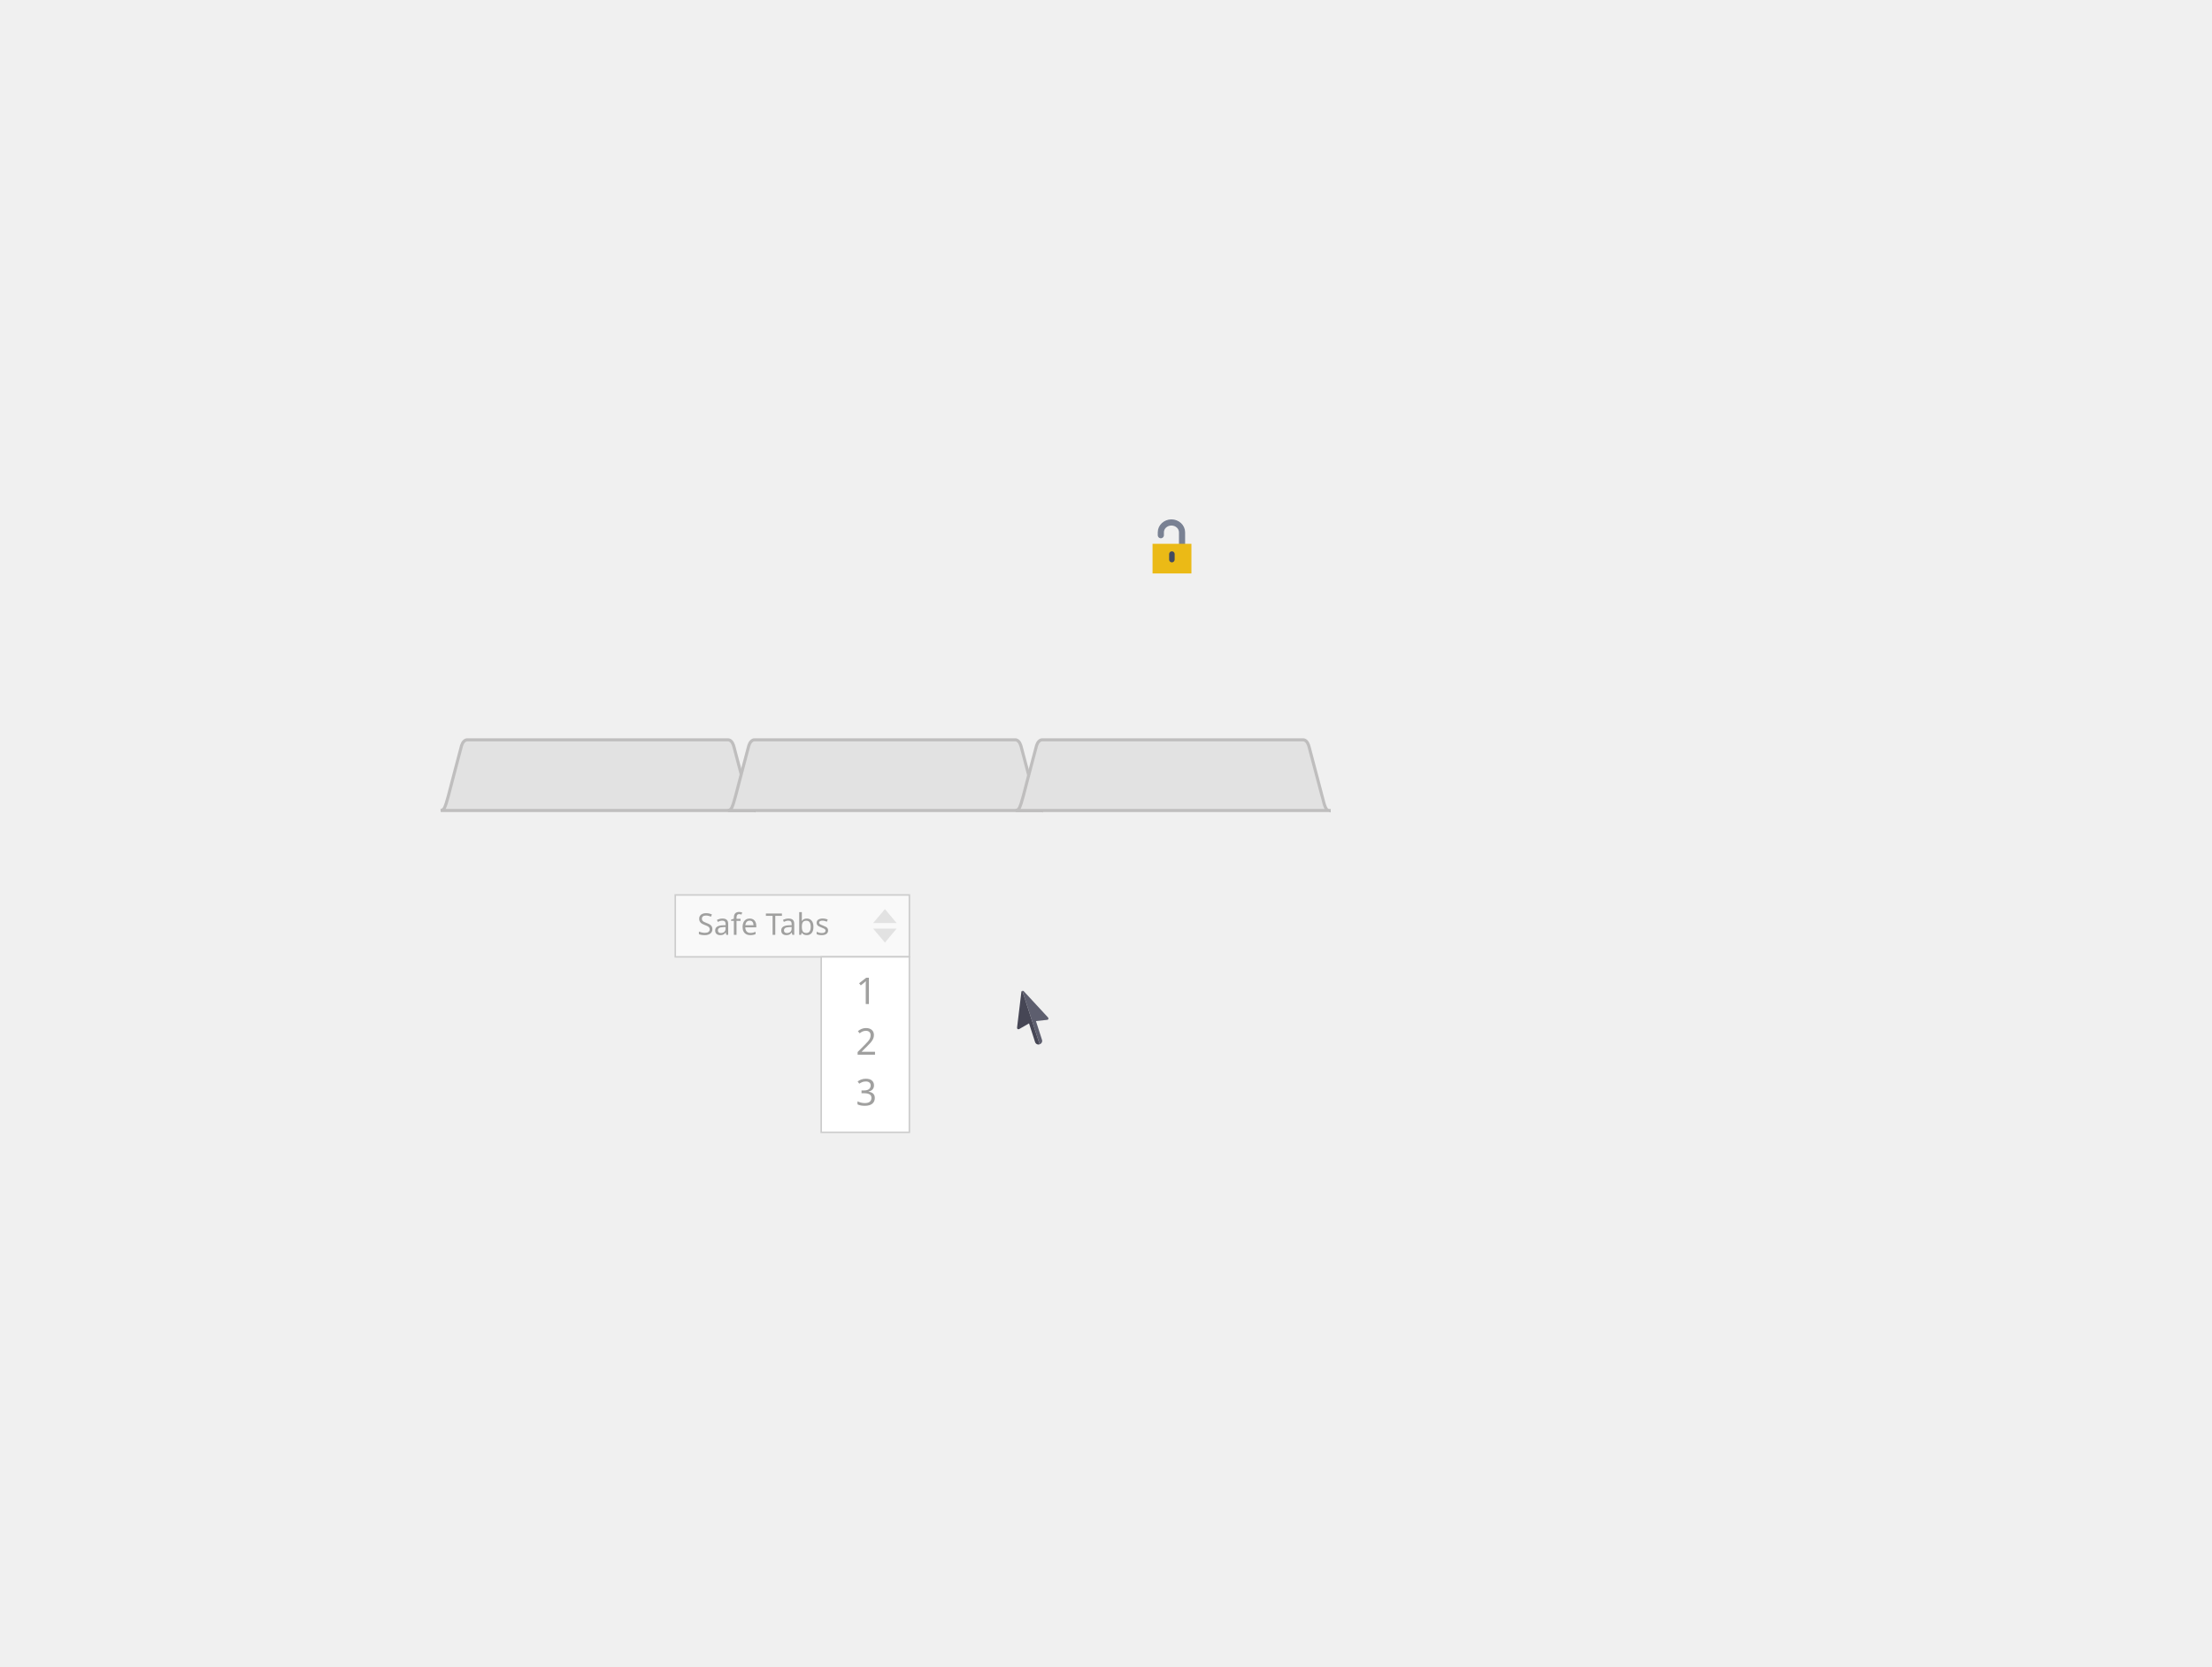
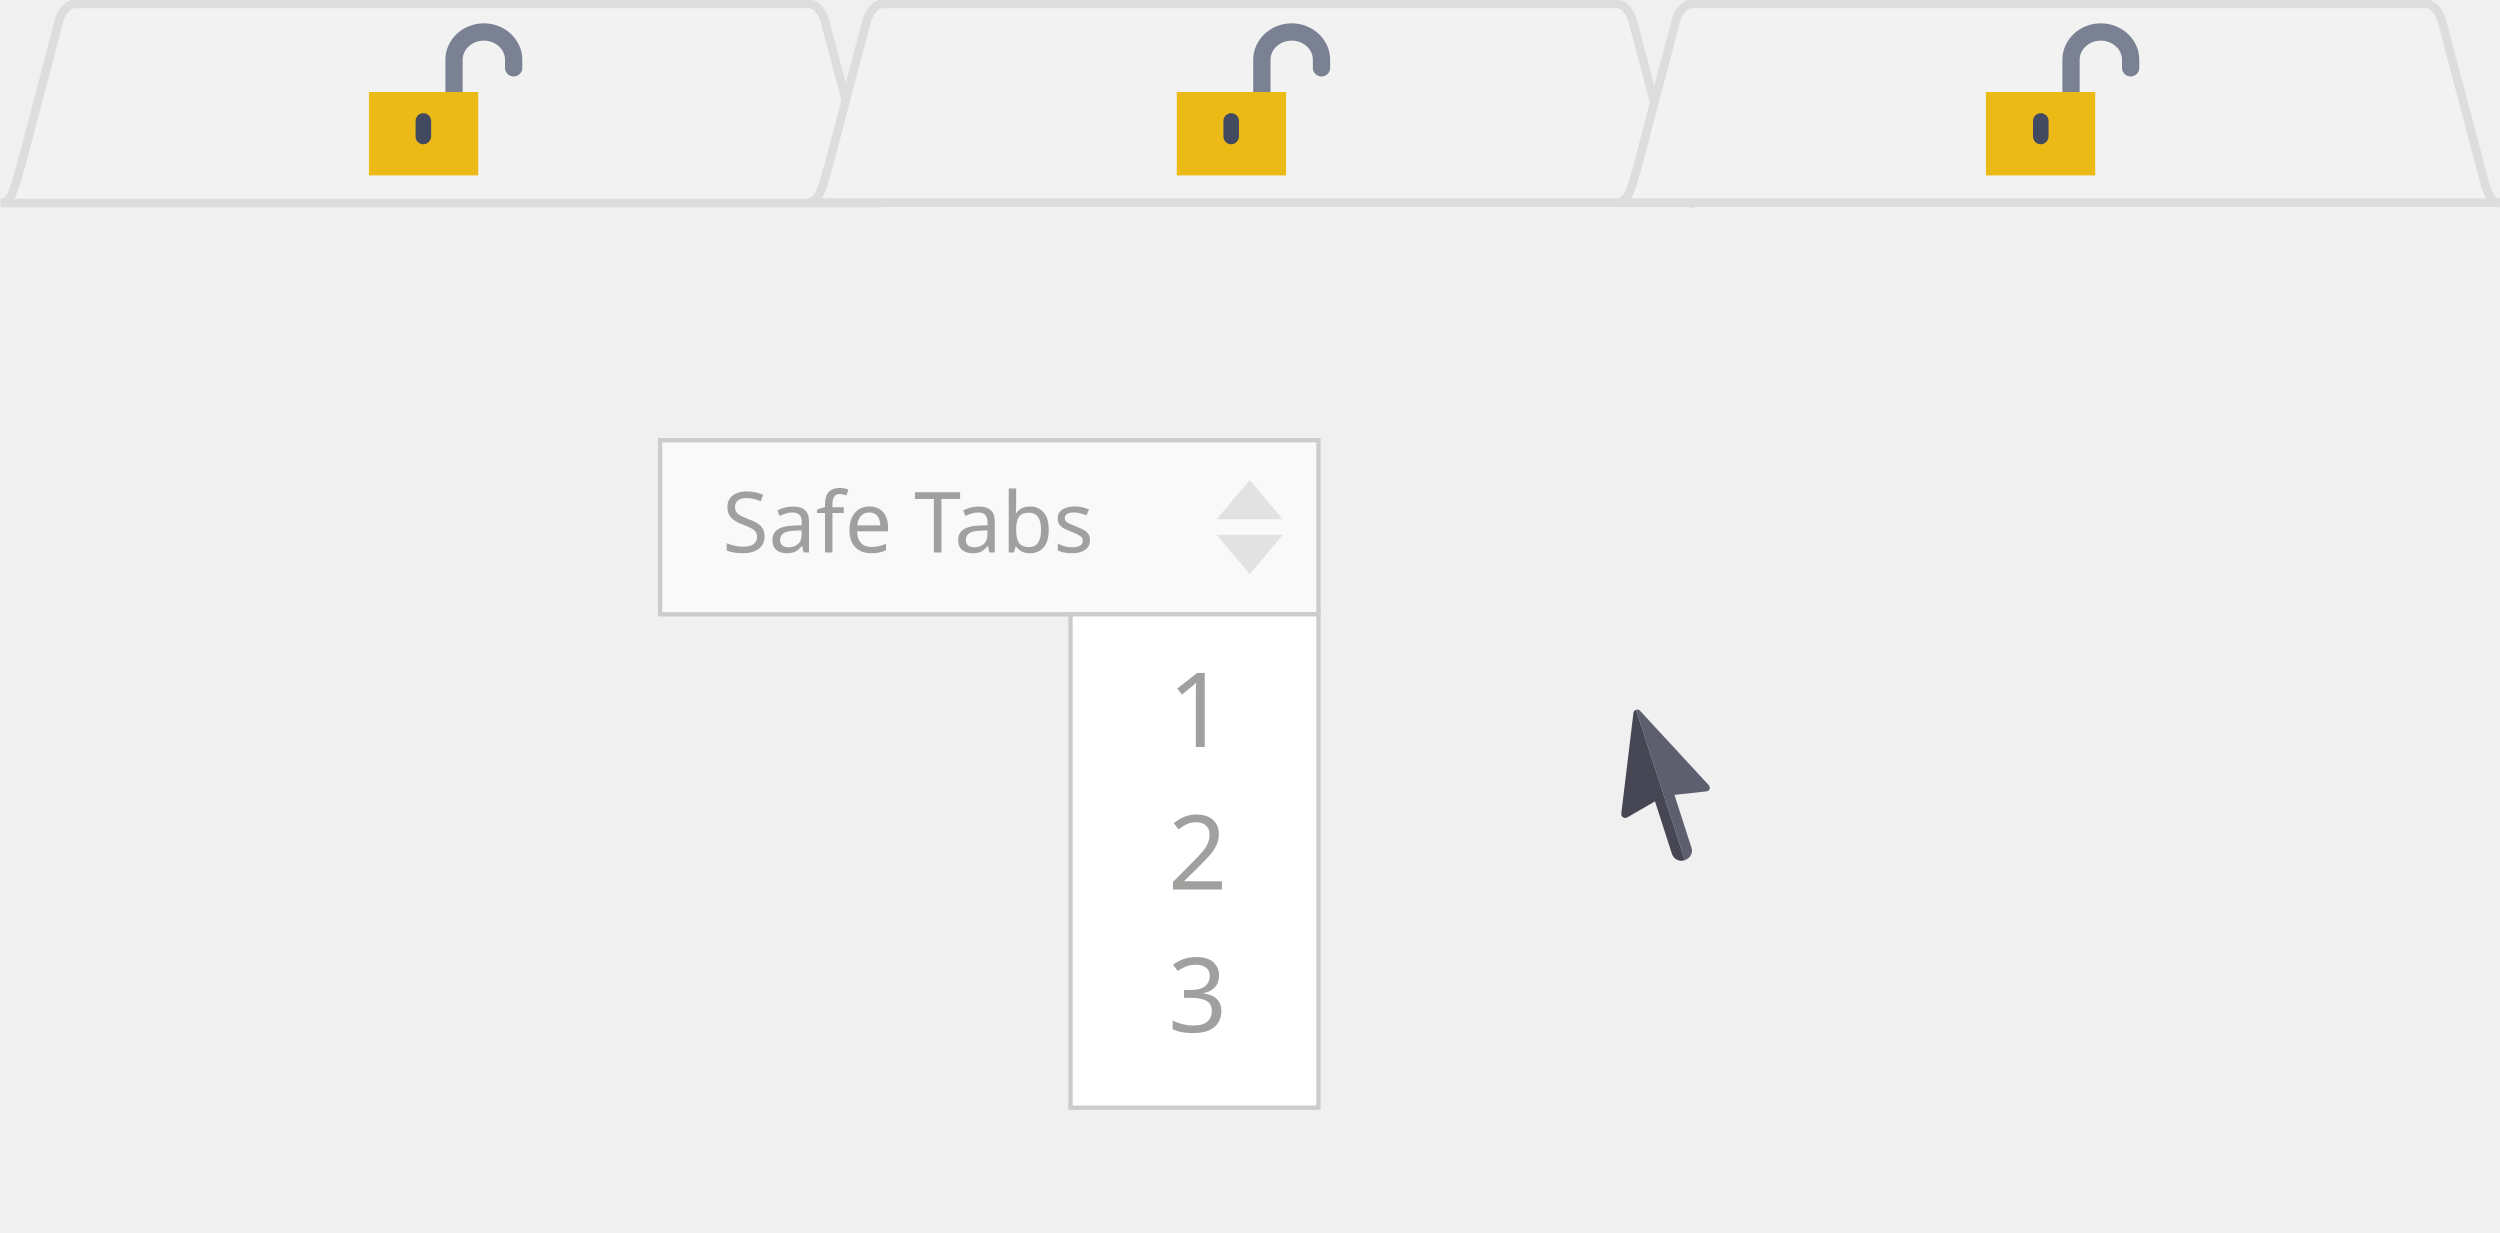
- <svg xmlns="http://www.w3.org/2000/svg" id="Layer_1" viewBox="0 0 1440 1085.1">
-   <path id="tab-one" fill="#E2E2E2" stroke="#BFBEBE" stroke-width="2" stroke-miterlimit="10" d="M490.9 527.7c-1.7-.3-2.2-1.2-3.3-4.4v-.1c-.8-2.8-1.3-4.8-1.3-4.9-2.1-7.9-8.4-31.9-8.6-32.5l-.3-.9c-.7-2-2-3.3-3.5-3.3H304.2c-1.6 0-3 1.5-3.7 3.7-.2.8-6.7 25.2-8.7 33.1l-1.4 4.8c-1.1 3.3-1.7 4.1-3.5 4.4h204z" />
-   <path id="tab-two" fill="#E2E2E2" stroke="#BFBEBE" stroke-width="2" stroke-miterlimit="10" d="M677.9 527.7c-1.7-.3-2.2-1.2-3.3-4.4v-.1c-.8-2.8-1.3-4.8-1.3-4.9-2.1-7.9-8.4-31.9-8.6-32.5l-.3-.9c-.7-2-2-3.3-3.5-3.3H491.2c-1.6 0-3 1.5-3.7 3.7-.2.8-6.7 25.2-8.7 33.1l-1.4 4.8c-1.1 3.3-1.7 4.1-3.5 4.4h204z" />
-   <path id="tab-three" fill="#E2E2E2" stroke="#BFBEBE" stroke-width="2" stroke-miterlimit="10" d="M865.3 527.7c-1.7-.3-2.2-1.2-3.3-4.4v-.1c-.8-2.8-1.3-4.8-1.3-4.9-2.1-7.9-8.4-31.9-8.6-32.5l-.3-.9c-.7-2-2-3.3-3.5-3.3H678.5c-1.6 0-3 1.5-3.7 3.7-.2.8-6.7 25.2-8.7 33.1l-1.4 4.8c-1.1 3.3-1.7 4.1-3.5 4.4h204.1z" />
-   <path fill="#F9F9F9" stroke="#CCC" stroke-miterlimit="10" d="M439.6 582.6H592v40.3H439.6z" />
-   <text transform="translate(453.984 608.578)" fill="#A0A09F" font-family="'Lato-Regular'" font-size="19.5">Safe Tabs</text>
-   <path fill="#E2E2E2" d="M583.7 600.9h-15.3l7.7-9.1zM583.7 604.5h-15.3l7.7 9.1z" />
-   <g id="lock-twoooo">
-     <path id="swivel-twoooooo" fill="none" stroke="#798193" stroke-width="4" stroke-linecap="round" stroke-miterlimit="10" d="M755.7 348.4v-1.9c0-3.5 3.1-6.4 6.9-6.4 3.8 0 6.9 2.9 6.9 6.4v7.5" />
-     <path fill="#EBBA16" d="M750.3 354h25.3v19.3h-25.3z" />
-     <path fill="#424A60" d="M762.9 366.1c-1 0-1.8-.8-1.8-1.8v-3.6c0-1 .8-1.8 1.8-1.8s1.8.8 1.8 1.8v3.6c0 .9-.8 1.8-1.8 1.8z" />
+ <svg xmlns="http://www.w3.org/2000/svg" id="safe-tabs-svg" viewBox="0 0 578.7 285.3">
+   <path id="tab-one" fill="#F2F2F2" stroke="#DDD" stroke-width="2" stroke-miterlimit="10" d="M204.2 47c-1.7-.3-2.2-1.2-3.3-4.4v-.1c-.8-2.8-1.3-4.8-1.3-4.9-2.1-7.9-8.4-31.9-8.6-32.5l-.3-.9c-.7-2-2-3.3-3.5-3.3H17.4c-1.6 0-3 1.5-3.7 3.7-.2.9-6.6 25.4-8.7 33.2l-1.4 4.8C2.5 45.9 2 46.7.2 47h204z" />
+   <path id="tab-two" fill="#F2F2F2" stroke="#DDD" stroke-width="2" stroke-miterlimit="10" d="M391.2 47c-1.7-.3-2.2-1.2-3.3-4.4v-.1c-.8-2.8-1.3-4.8-1.3-4.9-2.1-7.9-8.4-31.9-8.6-32.5l-.3-.9c-.7-2-2-3.3-3.5-3.3H204.4c-1.6 0-3 1.5-3.7 3.7-.2.8-6.7 25.2-8.7 33.1l-1.4 4.8c-1.1 3.3-1.7 4.1-3.5 4.4h204.1z" />
+   <path id="tab-three" fill="#F2F2F2" stroke="#DDD" stroke-width="2" stroke-miterlimit="10" d="M578.5 47c-1.7-.3-2.2-1.2-3.3-4.4v-.1c-.8-2.8-1.3-4.8-1.3-4.9-2.1-7.9-8.4-31.9-8.6-32.5l-.3-.9c-.7-2-2-3.3-3.5-3.3H391.7c-1.6 0-3 1.5-3.7 3.7-.2.8-6.7 25.2-8.7 33.1l-1.4 4.8c-1.1 3.3-1.7 4.1-3.5 4.4h204.1z" />
+   <path fill="#F9F9F9" stroke="#CCC" stroke-miterlimit="10" d="M152.8 101.9h152.4v40.3H152.8z" />
+   <text transform="translate(167.203 127.877)" fill="#A0A09F" font-family="'Lato-Regular'" font-size="19.5">Safe Tabs</text>
+   <path fill="#E2E2E2" d="M296.9 120.2h-15.3l7.7-9.1zm0 3.6h-15.3l7.7 9.1z" />
+   <g id="lock-three">
+     <path id="swivel-three" fill="none" stroke="#798193" stroke-width="4" stroke-linecap="round" stroke-miterlimit="10" d="M479.4 21.3v-7.5c0-3.5 3.1-6.4 6.9-6.4 3.8 0 6.9 2.9 6.9 6.4v1.9" />
+     <path fill="#EBBA16" d="M459.7 21.3H485v19.3h-25.3z" />
+     <path fill="#424A60" d="M472.4 33.4c-1 0-1.8-.8-1.8-1.8V28c0-1 .8-1.8 1.8-1.8s1.8.8 1.8 1.8v3.6c0 .9-.8 1.8-1.8 1.8z" />
  </g>
-   <g id="lock-three" display="none">
-     <path id="swivel-three" fill="none" stroke="#798193" stroke-width="4" stroke-linecap="round" stroke-miterlimit="10" d="M766.2 502v-7.5c0-3.5 3.1-6.4 6.9-6.4 3.8 0 6.9 2.9 6.9 6.4v1.9" />
-     <path fill="#EBBA16" d="M746.5 502h25.3v19.3h-25.3z" />
-     <path fill="#424A60" d="M759.1 514.1c-1 0-1.8-.8-1.8-1.8v-3.6c0-1 .8-1.8 1.8-1.8s1.8.8 1.8 1.8v3.6c0 .9-.8 1.8-1.8 1.8z" />
+   <g id="lock-twoo">
+     <path id="swivel-twoo" fill="none" stroke="#798193" stroke-width="4" stroke-linecap="round" stroke-miterlimit="10" d="M292.1 21.3v-7.5c0-3.5 3.1-6.4 6.9-6.4 3.8 0 6.9 2.9 6.9 6.4v1.9" />
+     <path fill="#EBBA16" d="M272.4 21.3h25.3v19.3h-25.3z" />
+     <path fill="#424A60" d="M285 33.4c-1 0-1.8-.8-1.8-1.8V28c0-1 .8-1.8 1.8-1.8s1.8.8 1.8 1.8v3.6c0 .9-.8 1.8-1.8 1.8z" />
  </g>
-   <g id="lock-two" display="none">
-     <path id="swivel-two_1_" fill="none" stroke="#798193" stroke-width="4" stroke-linecap="round" stroke-miterlimit="10" d="M578.8 502v-7.5c0-3.5 3.1-6.4 6.9-6.4 3.8 0 6.9 2.9 6.9 6.4v1.9" />
-     <path fill="#EBBA16" d="M559.1 502h25.3v19.3h-25.3z" />
-     <path fill="#424A60" d="M571.8 514.1c-1 0-1.8-.8-1.8-1.8v-3.6c0-1 .8-1.8 1.8-1.8s1.8.8 1.8 1.8v3.6c0 .9-.8 1.8-1.8 1.8z" />
-   </g>
-   <g id="lock-one" display="none">
-     <path id="swivel-one" fill="none" stroke="#798193" stroke-width="4" stroke-linecap="round" stroke-miterlimit="10" d="M391.8 502v-7.5c0-3.5 3.1-6.4 6.9-6.4 3.8 0 6.9 2.9 6.9 6.4v1.9" />
-     <path fill="#EBBA16" d="M372.1 502h25.3v19.3h-25.3z" />
-     <path fill="#424A60" d="M384.8 514.1c-1 0-1.8-.8-1.8-1.8v-3.6c0-1 .8-1.8 1.8-1.8s1.8.8 1.8 1.8v3.6c0 .9-.8 1.8-1.8 1.8z" />
+   <g id="lock-one">
+     <path id="swivel-one" fill="none" stroke="#798193" stroke-width="4" stroke-linecap="round" stroke-miterlimit="10" d="M105.1 21.3v-7.5c0-3.5 3.1-6.4 6.9-6.4 3.8 0 6.9 2.9 6.9 6.4v1.9" />
+     <path fill="#EBBA16" d="M85.4 21.3h25.3v19.3H85.4z" />
+     <path fill="#424A60" d="M98 33.4c-1 0-1.8-.8-1.8-1.8V28c0-1 .8-1.8 1.8-1.8s1.8.8 1.8 1.8v3.6c0 .9-.8 1.8-1.8 1.8z" />
  </g>
  <g id="dropdown">
-     <path fill="#FFF" stroke="#CCC" stroke-miterlimit="10" d="M534.6 622.9H592v114.2h-57.4z" />
-     <text transform="translate(557.142 653.611)">
+     <path fill="#FFF" stroke="#CCC" stroke-miterlimit="10" d="M247.8 142.2h57.4v114.2h-57.4z" />
+     <text transform="translate(270.36 172.91)">
      <tspan x="0" y="0" fill="#A0A09F" font-family="'MyriadPro-Regular'" font-size="24">1</tspan>
      <tspan x="0" y="33" fill="#A0A09F" font-family="'MyriadPro-Regular'" font-size="24">2</tspan>
      <tspan x="0" y="66" fill="#A0A09F" font-family="'MyriadPro-Regular'" font-size="24">3</tspan>
    </text>
  </g>
  <g id="cursor">
-     <path fill="#5D5E6E" d="M682.3 662.4l-15.8-17.1c-.2-.3-.6-.4-1-.3l11.3 34.8c1.3-.4 2-1.8 1.5-3l-3.9-12.1 7.3-.8c.8 0 1.1-.9.6-1.5z" />
-     <path fill="#464655" d="M665.5 645c-.3.1-.6.4-.6.8l-2.8 23.2c-.1.8.7 1.3 1.4.9l6.4-3.7 3.9 12.1c.4 1.3 1.8 2 3 1.5L665.5 645z" />
+     <path fill="#5D5E6E" d="M395.5 181.7l-15.8-17.1c-.2-.3-.6-.4-1-.3l11.3 34.8c1.3-.4 2-1.8 1.5-3l-3.9-12.1 7.3-.8c.8 0 1.2-.9.6-1.5z" />
+     <path fill="#464655" d="M378.7 164.3c-.3.1-.6.4-.6.8l-2.8 23.2c-.1.8.7 1.3 1.4.9l6.4-3.7 3.9 12.1c.4 1.3 1.8 2 3 1.5l-11.3-34.8z" />
  </g>
</svg>
